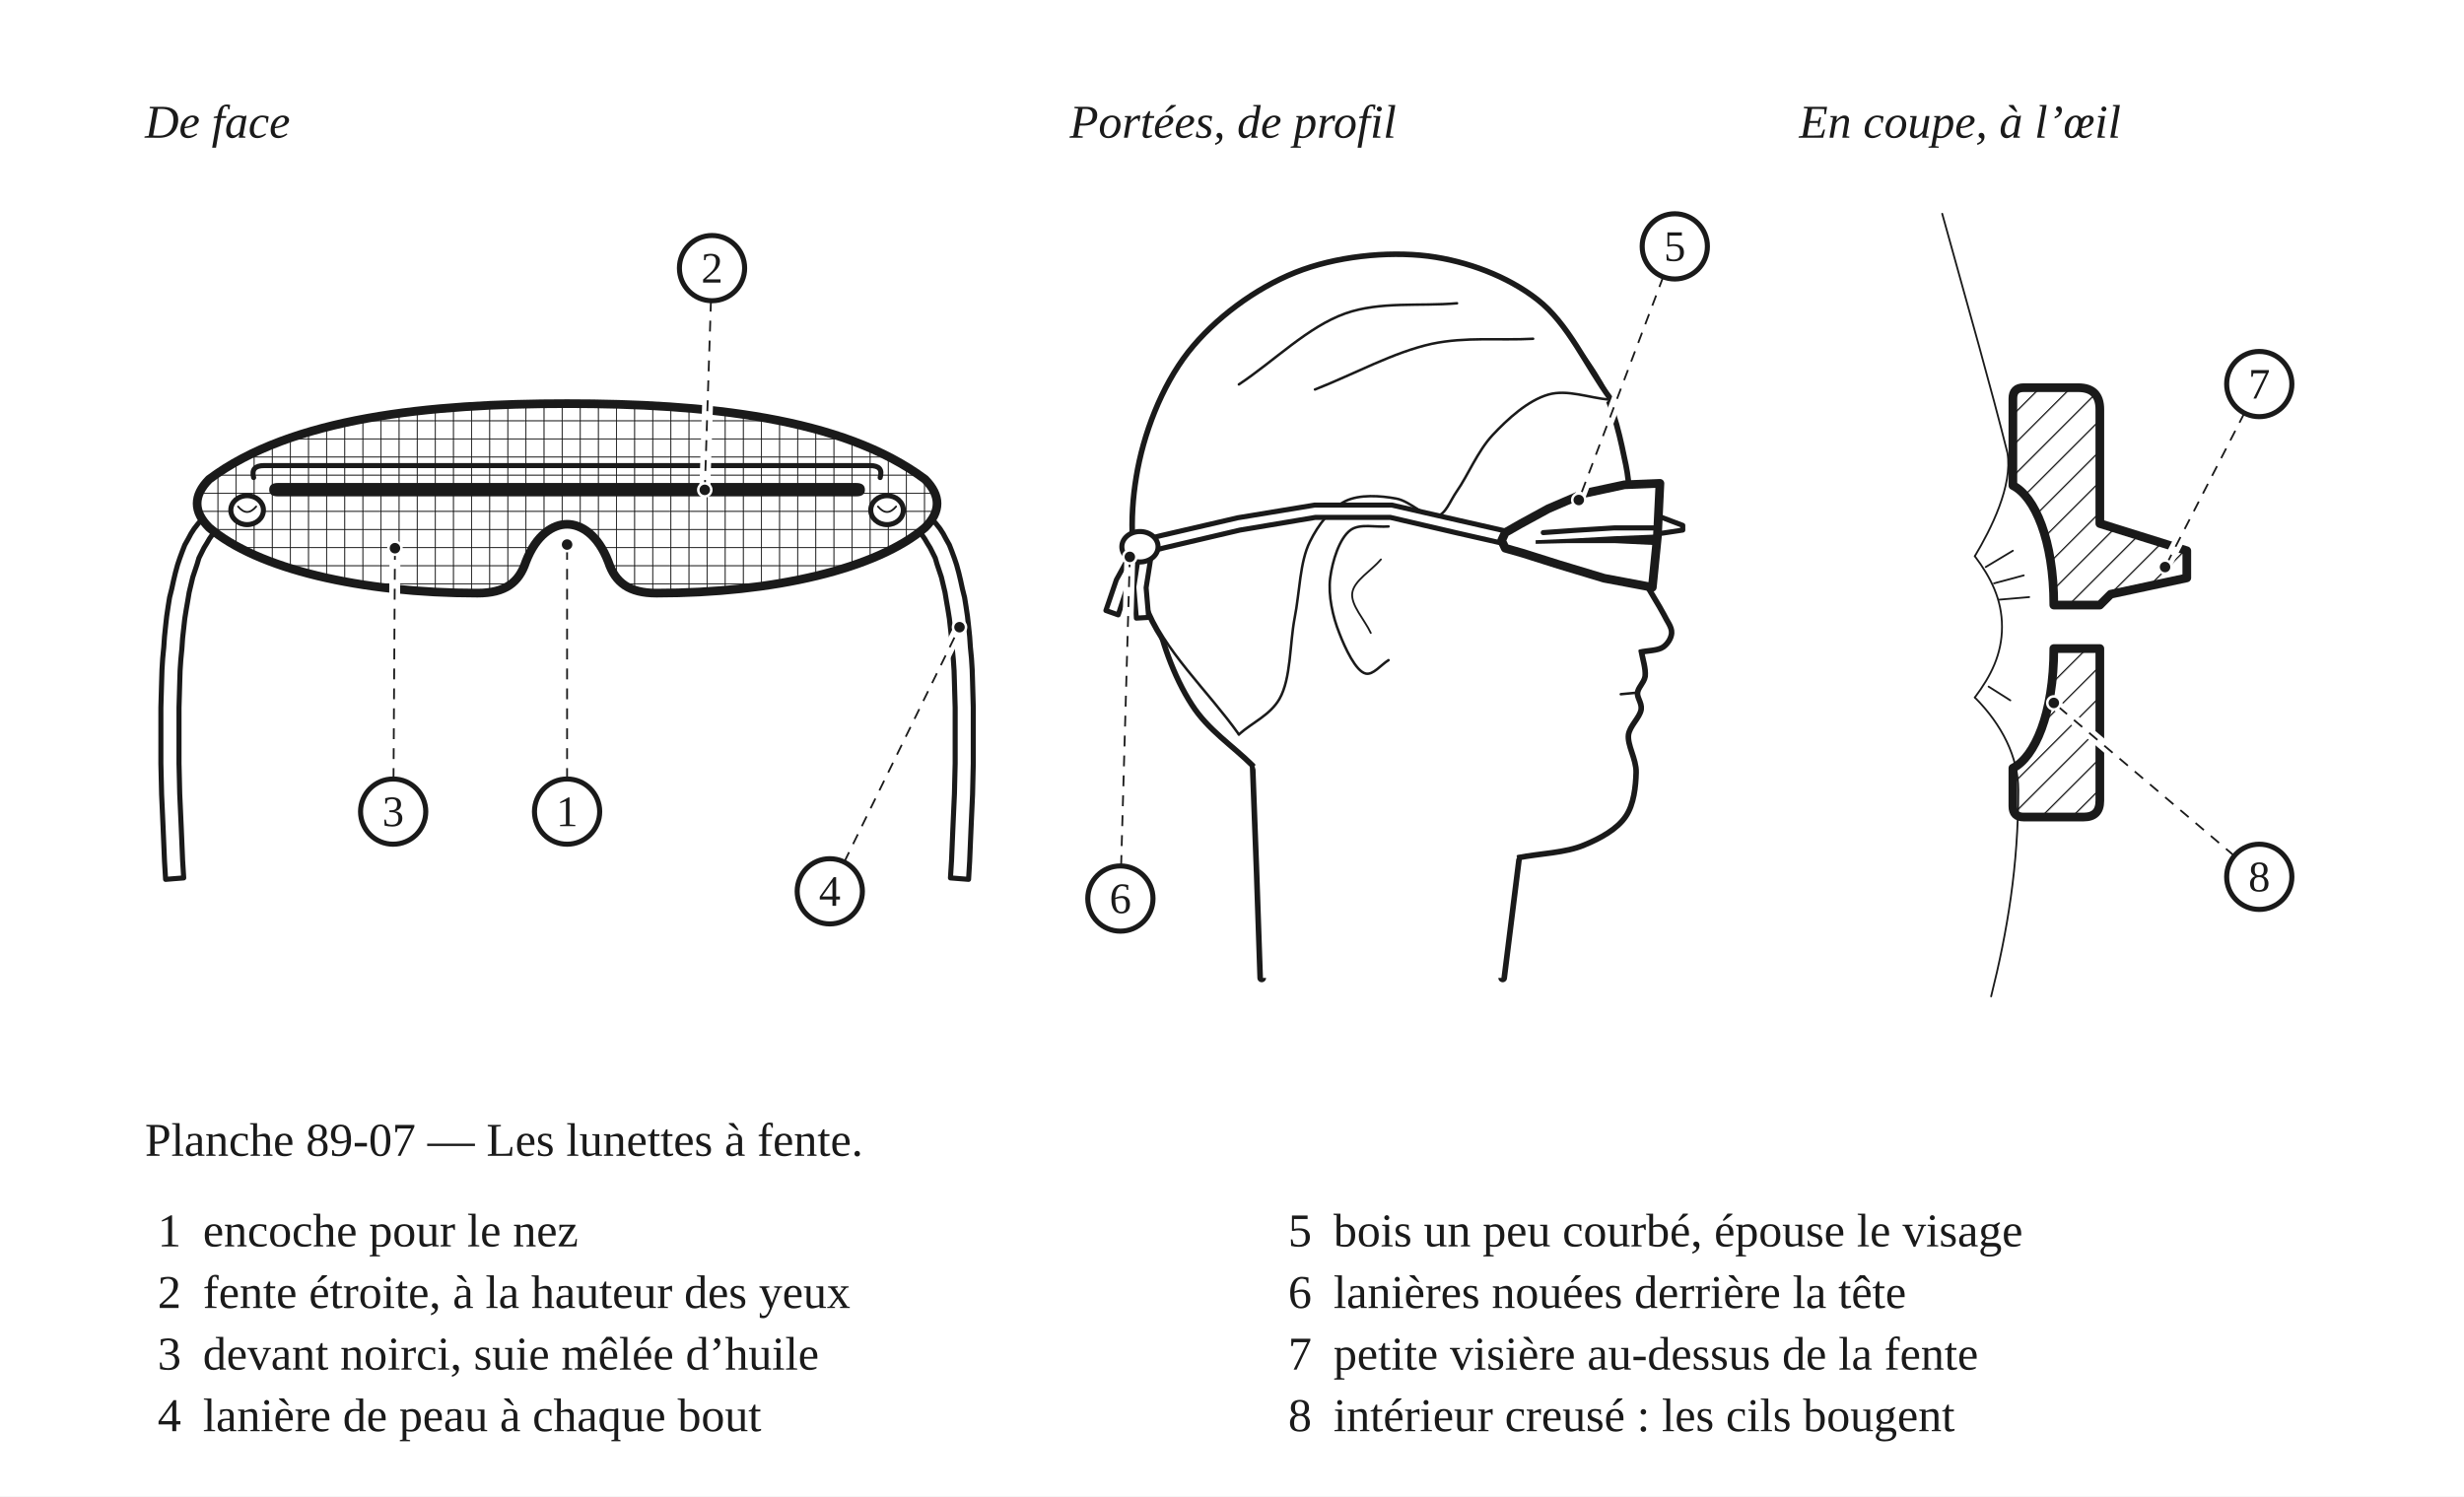
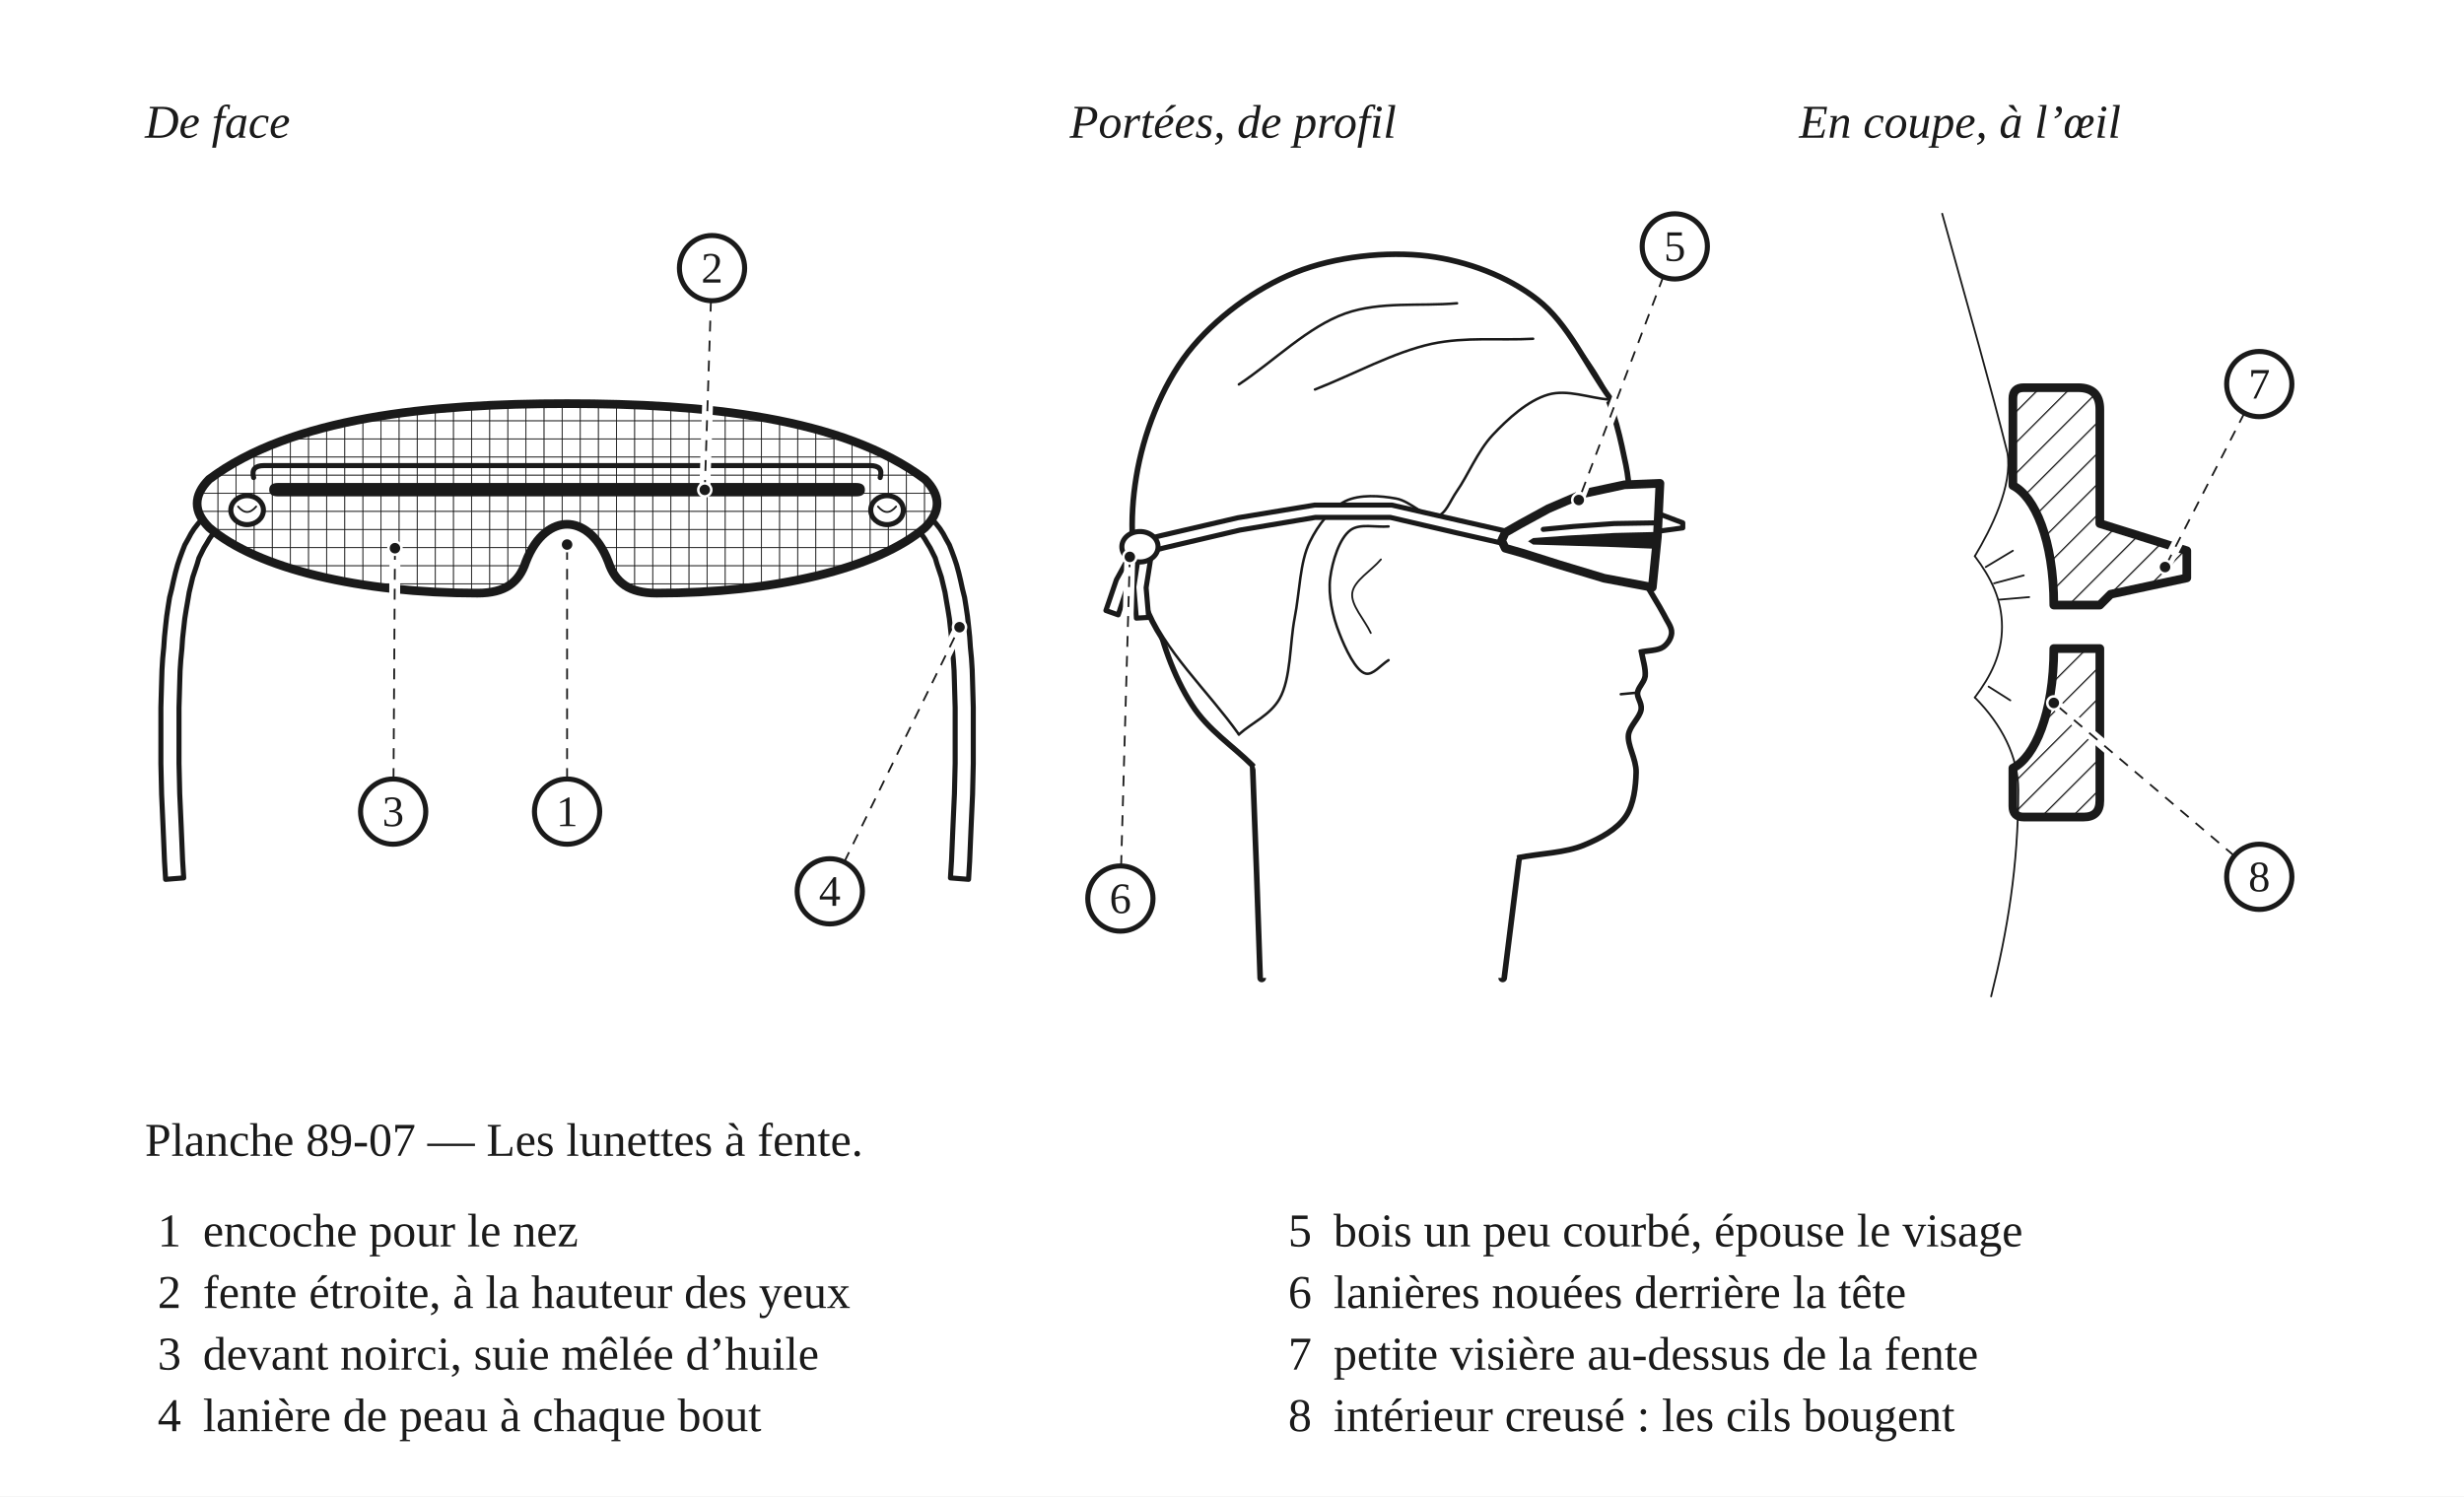
<svg xmlns="http://www.w3.org/2000/svg" width="680" height="413" viewBox="0 0 680 413" role="img">
  <defs>
    <pattern id="h-bois" width="6" height="6" patternUnits="userSpaceOnUse" patternTransform="rotate(45)">
      <line x1="0" y1="0" x2="0" y2="6" stroke="#1A1A1A" stroke-width="0.7" />
    </pattern>
    <pattern id="h-grillage" width="5" height="5" patternUnits="userSpaceOnUse">
      <line x1="0" y1="0" x2="5" y2="0" stroke="#1A1A1A" stroke-width="0.5" />
      <line x1="0" y1="0" x2="0" y2="5" stroke="#1A1A1A" stroke-width="0.5" />
    </pattern>
  </defs>
  <rect x="0" y="0" width="680" height="413" fill="#FFFFFF" />
  <text x="40" y="38" font-family="Georgia, 'Times New Roman', serif" font-size="13" font-style="italic" fill="#1A1A1A">De face</text>
  <g transform="translate(40 46)" data-vue="face">
    <path d="M24.7 92.4 L23.3 92.7 L21.9 93.2 L20.6 93.8 L19.3 94.4 L18 95.3 L16.8 96.2 L15.7 97.4 L14.7 98.5 L13.6 99.9 L12.7 101.3 L11.9 102.8 L11 104.4 L10.3 106.2 L9.6 108.1 L9 109.9 L8.4 112.1 L7.9 114.2 L7.4 116.5 L6.8 118.9 L6.4 121.4 L6 124.1 L5.7 126.8 L5.4 129.7 L5.2 132.6 L4.9 135.7 L4.7 138.9 L4.6 142.2 L4.5 145.7 L4.4 149.3 L4.4 153 L4.4 156.8 L4.4 160.7 L4.4 164.7 L4.5 169 L4.6 173.3 L4.8 177.7 L5 182.2 L5.2 186.9 L5.4 191.7 L5.7 196.7 L10.7 196.3 L10.4 191.5 L10.2 186.7 L10 182 L9.8 177.5 L9.6 173.1 L9.5 168.8 L9.4 164.7 L9.4 160.7 L9.4 156.8 L9.4 153 L9.4 149.3 L9.5 145.9 L9.6 142.4 L9.7 139.1 L9.9 136.1 L10.2 133 L10.4 130.1 L10.7 127.4 L11 124.7 L11.4 122.2 L11.8 119.9 L12.2 117.5 L12.7 115.4 L13.2 113.3 L13.8 111.5 L14.4 109.7 L14.9 108 L15.6 106.6 L16.3 105.2 L17.1 103.9 L17.8 102.7 L18.5 101.7 L19.3 100.8 L20.2 100 L21 99.3 L21.9 98.8 L22.8 98.2 L23.7 97.8 L24.7 97.5 L25.9 97.2 Z" fill="#FFFFFF" stroke="none" />
    <path d="M24.7 92.4 L23.3 92.7 L21.9 93.2 L20.6 93.8 L19.3 94.4 L18 95.3 L16.8 96.2 L15.7 97.4 L14.7 98.5 L13.6 99.9 L12.7 101.3 L11.9 102.8 L11 104.4 L10.3 106.2 L9.6 108.1 L9 109.9 L8.4 112.1 L7.9 114.2 L7.4 116.5 L6.8 118.9 L6.4 121.4 L6 124.1 L5.7 126.8 L5.4 129.7 L5.2 132.6 L4.9 135.7 L4.7 138.9 L4.6 142.2 L4.5 145.7 L4.4 149.3 L4.4 153 L4.4 156.8 L4.4 160.7 L4.4 164.7 L4.5 169 L4.6 173.3 L4.8 177.7 L5 182.2 L5.2 186.9 L5.4 191.7 L5.7 196.7 L10.7 196.3 L10.4 191.5 L10.2 186.7 L10 182 L9.8 177.5 L9.6 173.1 L9.5 168.8 L9.4 164.7 L9.4 160.7 L9.4 156.8 L9.4 153 L9.4 149.3 L9.5 145.9 L9.6 142.4 L9.7 139.1 L9.9 136.1 L10.2 133 L10.4 130.1 L10.7 127.4 L11 124.7 L11.4 122.2 L11.8 119.9 L12.2 117.5 L12.7 115.4 L13.2 113.3 L13.8 111.5 L14.4 109.7 L14.9 108 L15.6 106.6 L16.3 105.2 L17.1 103.9 L17.8 102.7 L18.5 101.7 L19.3 100.8 L20.2 100 L21 99.3 L21.9 98.8 L22.8 98.2 L23.7 97.8 L24.7 97.5 L25.9 97.2 Z" fill="none" stroke="#1A1A1A" stroke-width="1.4" stroke-linejoin="round" stroke-linecap="round" />
    <path d="M207.1 97.2 L208.3 97.5 L209.3 97.8 L210.2 98.2 L211.1 98.8 L212 99.3 L212.8 100 L213.7 100.8 L214.5 101.7 L215.2 102.7 L215.9 103.9 L216.7 105.2 L217.4 106.6 L218.1 108 L218.6 109.7 L219.2 111.5 L219.8 113.3 L220.3 115.4 L220.8 117.5 L221.2 119.9 L221.6 122.2 L222 124.7 L222.3 127.4 L222.6 130.1 L222.8 133 L223.1 136.1 L223.3 139.1 L223.4 142.4 L223.5 145.9 L223.6 149.3 L223.6 153 L223.6 156.8 L223.6 160.7 L223.6 164.7 L223.5 168.8 L223.4 173.1 L223.2 177.5 L223 182 L222.8 186.7 L222.6 191.5 L222.3 196.3 L227.3 196.7 L227.6 191.7 L227.8 186.9 L228 182.2 L228.2 177.7 L228.4 173.3 L228.5 169 L228.6 164.7 L228.6 160.7 L228.6 156.8 L228.6 153 L228.6 149.3 L228.5 145.7 L228.4 142.2 L228.3 138.9 L228.1 135.7 L227.8 132.6 L227.6 129.7 L227.3 126.8 L227 124.1 L226.6 121.4 L226.2 118.9 L225.6 116.5 L225.1 114.2 L224.6 112.1 L224 109.9 L223.4 108.1 L222.7 106.2 L222 104.4 L221.1 102.8 L220.3 101.3 L219.4 99.9 L218.3 98.5 L217.3 97.4 L216.2 96.2 L215 95.3 L213.7 94.4 L212.4 93.8 L211.1 93.2 L209.7 92.7 L208.3 92.4 Z" fill="#FFFFFF" stroke="none" />
    <path d="M207.1 97.2 L208.3 97.5 L209.3 97.8 L210.2 98.2 L211.1 98.8 L212 99.3 L212.8 100 L213.7 100.8 L214.5 101.7 L215.2 102.7 L215.9 103.9 L216.7 105.2 L217.4 106.6 L218.1 108 L218.6 109.7 L219.2 111.5 L219.8 113.3 L220.3 115.4 L220.8 117.5 L221.2 119.9 L221.6 122.2 L222 124.7 L222.3 127.4 L222.6 130.1 L222.8 133 L223.1 136.1 L223.3 139.1 L223.4 142.4 L223.5 145.9 L223.6 149.3 L223.6 153 L223.6 156.8 L223.6 160.7 L223.6 164.7 L223.5 168.8 L223.4 173.1 L223.2 177.5 L223 182 L222.8 186.7 L222.6 191.5 L222.3 196.3 L227.3 196.7 L227.6 191.7 L227.8 186.9 L228 182.2 L228.2 177.7 L228.4 173.3 L228.5 169 L228.6 164.7 L228.6 160.7 L228.6 156.8 L228.6 153 L228.6 149.3 L228.5 145.7 L228.4 142.2 L228.3 138.9 L228.1 135.7 L227.8 132.6 L227.6 129.7 L227.3 126.8 L227 124.1 L226.6 121.4 L226.2 118.9 L225.6 116.5 L225.1 114.2 L224.6 112.1 L224 109.9 L223.4 108.1 L222.7 106.2 L222 104.4 L221.1 102.8 L220.3 101.3 L219.4 99.9 L218.3 98.5 L217.3 97.4 L216.2 96.2 L215 95.3 L213.7 94.4 L212.4 93.8 L211.1 93.2 L209.7 92.7 L208.3 92.4 Z" fill="none" stroke="#1A1A1A" stroke-width="1.4" stroke-linejoin="round" stroke-linecap="round" />
    <path d="M17.7,86.3 C40.5,69.2 78.5,65.4 116.5,65.4 C154.5,65.4 192.5,69.2 215.3,86.3 Q221.9,93 215.3,99.6 C202,111 173.5,117.7 141.2,117.7 C133.6,117.7 129.8,114.8 127.9,109.1 C125,101.5 120.3,98.7 116.5,98.7 C112.7,98.7 108,101.5 105.1,109.1 C103.2,114.8 99.4,117.7 91.8,117.7 C59.5,117.7 31,111 17.7,99.6 Q11.1,93 17.7,86.3 Z" fill="#FFFFFF" stroke="none" />
    <path d="M17.7,86.3 C40.5,69.2 78.5,65.4 116.5,65.4 C154.5,65.4 192.5,69.2 215.3,86.3 Q221.9,93 215.3,99.6 C202,111 173.5,117.7 141.2,117.7 C133.6,117.7 129.8,114.8 127.9,109.1 C125,101.5 120.3,98.7 116.5,98.7 C112.7,98.7 108,101.5 105.1,109.1 C103.2,114.8 99.4,117.7 91.8,117.7 C59.5,117.7 31,111 17.7,99.6 Q11.1,93 17.7,86.3 Z" fill="url(#h-grillage)" stroke="#1A1A1A" stroke-width="0.5" stroke-linejoin="round" />
    <path d="M36.7,87.3 L196.3,87.3 Q198.7,87.3 198.7,89.2 Q198.7,91 196.3,91 L36.7,91 Q34.3,91 34.3,89.2 Q34.3,87.3 36.7,87.3 Z" fill="#1A1A1A" stroke="none" />
    <path d="M30,85.8 Q29.1,82.5 32.9,82.5 L200.1,82.5 Q203.9,82.5 202.9,85.8" fill="none" stroke="#1A1A1A" stroke-width="1.4" stroke-linejoin="round" stroke-linecap="round" />
    <path d="M17.7,86.3 C40.5,69.2 78.5,65.4 116.5,65.4 C154.5,65.4 192.5,69.2 215.3,86.3 Q221.9,93 215.3,99.6 C202,111 173.5,117.7 141.2,117.7 C133.6,117.7 129.8,114.8 127.9,109.1 C125,101.5 120.3,98.7 116.5,98.7 C112.7,98.7 108,101.5 105.1,109.1 C103.2,114.8 99.4,117.7 91.8,117.7 C59.5,117.7 31,111 17.7,99.6 Q11.1,93 17.7,86.3 Z" fill="none" stroke="#1A1A1A" stroke-width="2.4" stroke-linejoin="round" stroke-linecap="round" />
    <ellipse cx="28.2" cy="94.8" rx="4.5" ry="4" fill="#FFFFFF" stroke="none" />
    <ellipse cx="28.2" cy="94.8" rx="4.5" ry="4" fill="none" stroke="#1A1A1A" stroke-width="1.4" stroke-linejoin="round" stroke-linecap="round" />
    <path d="M25.7,93.8 Q28.2,96.8 30.7,93.8" fill="none" stroke="#1A1A1A" stroke-width="0.5" stroke-linejoin="round" stroke-linecap="round" />
    <ellipse cx="204.8" cy="94.8" rx="4.5" ry="4" fill="#FFFFFF" stroke="none" />
    <ellipse cx="204.8" cy="94.8" rx="4.5" ry="4" fill="none" stroke="#1A1A1A" stroke-width="1.4" stroke-linejoin="round" stroke-linecap="round" />
    <path d="M202.3,93.8 Q204.8,96.8 207.3,93.8" fill="none" stroke="#1A1A1A" stroke-width="0.5" stroke-linejoin="round" stroke-linecap="round" />
  </g>
  <text x="295.2" y="38" font-family="Georgia, 'Times New Roman', serif" font-size="13" font-style="italic" fill="#1A1A1A">Portées, de profil</text>
  <g transform="translate(295.2 46)" data-vue="dessus">
    <g data-forme="tete-adulte">
      <path d="M123.7 190.3 C123 195.9 122.3 201.5 121.6 207.1 C120.9 212.7 120.2 218.3 119.5 223.9" fill="none" stroke="#1A1A1A" stroke-width="2.4" stroke-linejoin="round" stroke-linecap="round" />
      <path d="M50.9 165.1 C51.3 174.9 51.6 184.7 52 194.5 C52.3 204.3 52.7 214.1 53 223.9" fill="none" stroke="#1A1A1A" stroke-width="2.4" stroke-linejoin="round" stroke-linecap="round" />
      <path d="M50.9 165.1 C45.3 159.5 38.5 155.2 34.1 148.3 C29.1 140.6 25.4 130.2 23.6 120.3 C21.7 109.8 21.4 97.6 23.6 86.7 C25.8 75.6 30.1 63.3 36.9 54.5 C43.7 45.8 54 38.3 64.2 34.2 C74.5 30.1 87.6 28.9 98.5 30 C108.8 31 119.8 34.5 127.9 39.8 C135.5 44.8 141.9 52.7 146.1 60.1 C150 67 151.7 75.8 153.1 82.5 C154.2 87.9 154 92.3 154.5 97.2 C154 99.3 152.8 101.2 153.1 103.5 C153.4 106.6 156.2 110.6 158 114 C159.7 117.4 162.2 121.1 163.6 123.8 C164.5 125.7 165.8 127.2 165.7 128.7 C165.6 130 164.7 131.4 163.6 132.2 C162.2 133.2 159.4 133.1 157.3 133.6 C157.7 135.9 158.6 138.6 158.4 140.6 C158.1 142.3 156.4 143.6 156.3 145.2 C156.1 146.6 157.5 148.1 157.3 149.7 C157 151.8 154.2 154.1 153.8 156.7 C153.4 159.8 156 163.6 155.9 167.2 C155.8 171 155.3 175.9 153.1 179.1 C150.8 182.5 146.3 185 141.9 186.8 C136.8 189 129.8 189.1 123.7 190.3" fill="none" stroke="#1A1A1A" stroke-width="2.4" stroke-linejoin="round" stroke-linecap="round" />
      <path d="M46.7 156.7 C38.2 144.7 25.7 133.3 21.2 120.7 C17.2 109.5 16.9 97.1 18.8 85.7 C20.7 74 25.7 60.9 33 51.5 C40.3 42.2 51.4 34 62.4 29.6 C73.4 25.2 87.5 23.7 98.9 25.1 C109.6 26.5 120.6 30.6 128.8 37 C137.3 43.6 142.2 55.2 148.9 64.3" fill="none" stroke="#1A1A1A" stroke-width="2.4" stroke-linejoin="round" stroke-linecap="round" />
      <path d="M123.7 190.3 C123 195.9 122.3 201.5 121.6 207.1 C120.9 212.7 120.2 218.3 119.5 223.9 L53 223.9 C52.7 214.1 52.3 204.3 52 194.5 C51.6 184.7 51.3 174.9 50.9 165.1 Z" fill="#FFFFFF" stroke="none" />
      <path d="M123.7 190.3 C123 195.9 122.3 201.5 121.6 207.1 C120.9 212.7 120.2 218.3 119.5 223.9" fill="none" stroke="#1A1A1A" stroke-width="0.7" stroke-linejoin="round" stroke-linecap="round" />
      <path d="M50.9 165.1 C51.3 174.9 51.6 184.7 52 194.5 C52.3 204.3 52.7 214.1 53 223.9" fill="none" stroke="#1A1A1A" stroke-width="0.7" stroke-linejoin="round" stroke-linecap="round" />
      <path d="M50.9 165.1 C45.3 159.5 38.5 155.2 34.1 148.3 C29.1 140.6 25.4 130.2 23.6 120.3 C21.7 109.8 21.4 97.6 23.6 86.7 C25.8 75.6 30.1 63.3 36.9 54.5 C43.7 45.8 54 38.3 64.2 34.2 C74.5 30.1 87.6 28.9 98.5 30 C108.8 31 119.8 34.5 127.9 39.8 C135.5 44.8 141.9 52.7 146.1 60.1 C150 67 151.7 75.8 153.1 82.5 C154.2 87.9 154 92.3 154.5 97.2 C154 99.3 152.8 101.2 153.1 103.5 C153.4 106.6 156.2 110.6 158 114 C159.7 117.4 162.2 121.1 163.6 123.8 C164.5 125.7 165.8 127.2 165.7 128.7 C165.6 130 164.7 131.4 163.6 132.2 C162.2 133.2 159.4 133.1 157.3 133.6 C157.7 135.9 158.6 138.6 158.4 140.6 C158.1 142.3 156.4 143.6 156.3 145.2 C156.1 146.6 157.5 148.1 157.3 149.7 C157 151.8 154.2 154.1 153.8 156.7 C153.4 159.8 156 163.6 155.9 167.2 C155.8 171 155.3 175.9 153.1 179.1 C150.8 182.5 146.3 185 141.9 186.8 C136.8 189 129.8 189.1 123.7 190.3 L109.7 211.3 L57.9 186.1 Z" fill="#FFFFFF" stroke="none" />
      <path d="M50.9 165.1 C45.3 159.5 38.5 155.2 34.1 148.3 C29.1 140.6 25.4 130.2 23.6 120.3 C21.7 109.8 21.4 97.6 23.6 86.7 C25.8 75.6 30.1 63.3 36.9 54.5 C43.7 45.8 54 38.3 64.2 34.2 C74.5 30.1 87.6 28.9 98.5 30 C108.8 31 119.8 34.5 127.9 39.8 C135.5 44.8 141.9 52.7 146.1 60.1 C150 67 151.7 75.8 153.1 82.5 C154.2 87.9 154 92.3 154.5 97.2 C154 99.3 152.8 101.2 153.1 103.5 C153.4 106.6 156.2 110.6 158 114 C159.7 117.4 162.2 121.1 163.6 123.8 C164.5 125.7 165.8 127.2 165.7 128.7 C165.6 130 164.7 131.4 163.6 132.2 C162.2 133.2 159.4 133.1 157.3 133.6 C157.7 135.9 158.6 138.6 158.4 140.6 C158.1 142.3 156.4 143.6 156.3 145.2 C156.1 146.6 157.5 148.1 157.3 149.7 C157 151.8 154.2 154.1 153.8 156.7 C153.4 159.8 156 163.6 155.9 167.2 C155.8 171 155.3 175.9 153.1 179.1 C150.8 182.5 146.3 185 141.9 186.8 C136.8 189 129.8 189.1 123.7 190.3" fill="none" stroke="#1A1A1A" stroke-width="0.7" stroke-linejoin="round" stroke-linecap="round" />
      <path d="M135.6 102.8 Q141.2 98.6 146.8 103.5" fill="none" stroke="#1A1A1A" stroke-width="0.7" stroke-linejoin="round" stroke-linecap="round" />
      <path d="M156.3 145.2 L152.1 145.6" fill="none" stroke="#1A1A1A" stroke-width="0.7" stroke-linejoin="round" stroke-linecap="round" />
      <path d="M142.2 103.9 C142.2 105.4 139.5 105.4 139.5 103.9 C139.5 102.5 142.2 102.5 142.2 103.9 Z" fill="#1A1A1A" stroke="none" />
      <path d="M46.7 156.7 C38.2 144.7 25.7 133.3 21.2 120.7 C17.2 109.5 16.9 97.1 18.8 85.7 C20.7 74 25.7 60.9 33 51.5 C40.3 42.2 51.4 34 62.4 29.6 C73.4 25.2 87.5 23.7 98.9 25.1 C109.6 26.5 120.6 30.6 128.8 37 C137.3 43.6 142.2 55.2 148.9 64.3 C50.4 153.4 55.3 151.4 57.9 146.9 C61.1 141.3 60.7 131.8 62.1 124.5 C63.5 117.4 63.5 109.1 66.3 103.5 C68.6 98.8 72.1 94.3 76.1 92.3 C80 90.4 85.8 90.8 90.1 91.6 C94.1 92.3 98.4 97.2 101.3 96.5 C103.8 95.9 104.9 92.4 106.9 89.5 C109.8 85.4 112.6 78.5 116.7 74.1 C120.9 69.6 126.5 64.5 132.1 62.9 C137.3 61.4 143.3 63.8 148.9 64.3 Z" fill="#FFFFFF" stroke="none" />
      <path d="M46.7 156.7 C38.2 144.7 25.7 133.3 21.2 120.7 C17.2 109.5 16.9 97.1 18.8 85.7 C20.7 74 25.7 60.9 33 51.5 C40.3 42.2 51.4 34 62.4 29.6 C73.4 25.2 87.5 23.7 98.9 25.1 C109.6 26.5 120.6 30.6 128.8 37 C137.3 43.6 142.2 55.2 148.9 64.3" fill="none" stroke="#1A1A1A" stroke-width="0.7" stroke-linejoin="round" stroke-linecap="round" />
      <path d="M148.9 64.3 C143.3 63.8 137.3 61.4 132.1 62.9 C126.5 64.5 120.9 69.6 116.7 74.1 C112.6 78.5 109.8 85.4 106.9 89.5 C104.9 92.4 103.8 95.9 101.3 96.5 C98.4 97.2 94.1 92.3 90.1 91.6 C85.8 90.8 80 90.4 76.1 92.3 C72.1 94.3 68.6 98.8 66.3 103.5 C63.5 109.1 63.5 117.4 62.1 124.5 C60.7 131.8 61.1 141.3 57.9 146.9 C55.3 151.4 50.4 153.4 46.7 156.7" fill="none" stroke="#1A1A1A" stroke-width="0.7" stroke-linejoin="round" stroke-linecap="round" />
      <path d="M127.9 47.5 C118.6 48 109.4 46.9 99.9 48.9 C89.4 51.2 78.4 57.3 67.7 61.5" fill="none" stroke="#1A1A1A" stroke-width="0.7" stroke-linejoin="round" stroke-linecap="round" />
      <path d="M106.9 37.7 C96.6 38.6 85.8 37.1 76.1 40.5 C65.7 44.2 56.5 53.6 46.7 60.1" fill="none" stroke="#1A1A1A" stroke-width="0.7" stroke-linejoin="round" stroke-linecap="round" />
      <path d="M88 99.3 C84.5 99.6 80.1 98.4 77.5 100.3 C74.4 102.6 72.5 108.9 71.9 113.5 C71.3 118.3 72.6 124.2 74.4 128.7 C76 132.9 79 139.3 81.7 139.9 C83.7 140.4 85.9 137.5 88 136.2 Z" fill="#FFFFFF" stroke="none" />
      <path d="M88 99.3 C84.5 99.6 80.1 98.4 77.5 100.3 C74.4 102.6 72.5 108.9 71.9 113.5 C71.3 118.3 72.6 124.2 74.4 128.7 C76 132.9 79 139.3 81.7 139.9 C83.7 140.4 85.9 137.5 88 136.2" fill="none" stroke="#1A1A1A" stroke-width="0.7" stroke-linejoin="round" stroke-linecap="round" />
      <path d="M85.9 108.4 C83.3 111.5 78.5 114.2 78 117.6 C77.5 121 81.4 125 83.1 128.7" fill="none" stroke="#1A1A1A" stroke-width="0.5" stroke-linejoin="round" stroke-linecap="round" />
    </g>
    <path d="M17.2 106.2 L12.9 114 L10 122.5 L13.4 123.7 L16.1 115.4 L20.2 107.8 Z" fill="#FFFFFF" stroke="none" />
    <path d="M17.2 106.2 L12.9 114 L10 122.5 L13.4 123.7 L16.1 115.4 L20.2 107.8 Z" fill="none" stroke="#1A1A1A" stroke-width="1.4" stroke-linejoin="round" stroke-linecap="round" />
    <path d="M19.1 106.7 L17.7 116 L18.4 124.6 L21.8 124.4 L21.1 116.2 L22.5 107.3 Z" fill="#FFFFFF" stroke="none" />
    <path d="M19.1 106.7 L17.7 116 L18.4 124.6 L21.8 124.4 L21.1 116.2 L22.5 107.3 Z" fill="none" stroke="#1A1A1A" stroke-width="1.4" stroke-linejoin="round" stroke-linecap="round" />
    <path d="M122.7 101.1 L107.3 97.6 L88.9 93.4 L67.6 93.4 L46.4 96.9 L25.3 101.8 L19.7 103.2 L20.5 106.6 L26.1 105.2 L47 100.3 L67.8 96.8 L88.5 96.8 L106.5 101 L121.9 104.5 Z" fill="#FFFFFF" stroke="none" />
    <path d="M122.7 101.1 L107.3 97.6 L88.9 93.4 L67.6 93.4 L46.4 96.9 L25.3 101.8 L19.7 103.2 L20.5 106.6 L26.1 105.2 L47 100.3 L67.8 96.8 L88.5 96.8 L106.5 101 L121.9 104.5 Z" fill="none" stroke="#1A1A1A" stroke-width="1.4" stroke-linejoin="round" stroke-linecap="round" />
    <ellipse cx="19.4" cy="104.9" rx="5" ry="4.2" fill="#FFFFFF" stroke="none" />
    <ellipse cx="19.4" cy="104.9" rx="5" ry="4.2" fill="none" stroke="#1A1A1A" stroke-width="1.4" stroke-linejoin="round" stroke-linecap="round" />
    <path d="M162.9 87.4 L153.1 87.8 L141.9 90.2 L132.1 94.4 L124.4 98.6 L120.2 101 L119.2 103.2 L120.2 105.3 L125.1 106.7 L134.9 109.8 L147.5 113.6 L160.8 116.1 L162.2 102.1 Z" fill="#FFFFFF" stroke="none" />
-     <path d="M162.6 101.5 L150.3 102 L137.7 102.7 L128.6 103.1 L128.6 104.1 L137.7 103.9 L150.3 103.9 L162.6 104.5 Z" fill="#1A1A1A" stroke="none" />
-     <path d="M162.2 99.7 L150.3 99.7 L139.1 100.4 L130.7 101" fill="none" stroke="#1A1A1A" stroke-width="1.4" stroke-linejoin="round" stroke-linecap="round" />
-     <path d="M162.6 96.5 L169.2 99 L169.2 100.3 L162.6 101.3 Z" fill="#FFFFFF" stroke="none" />
-     <path d="M162.6 96.5 L169.2 99 L169.2 100.3 L162.6 101.3 Z" fill="none" stroke="#1A1A1A" stroke-width="1.4" stroke-linejoin="round" stroke-linecap="round" />
+     <path d="M162.6 100.8 L150.3 101.1 L137.7 101.8 L127.9 102.5 L126.5 103.4 L127.9 104.3 L137.7 104.6 L150.3 105 L162.6 105.5 Z" fill="#1A1A1A" stroke="none" />
+     <path d="M162.2 98.3 L150.3 98.5 L139.1 99.3 L130.7 100.1" fill="none" stroke="#1A1A1A" stroke-width="1.4" stroke-linejoin="round" stroke-linecap="round" />
+     <path d="M162.6 95.8 L169.2 98.3 L169.2 99.7 L162.6 100.6 Z" fill="#FFFFFF" stroke="none" />
+     <path d="M162.6 95.8 L169.2 98.3 L169.2 99.7 L162.6 100.6 Z" fill="none" stroke="#1A1A1A" stroke-width="1.4" stroke-linejoin="round" stroke-linecap="round" />
    <path d="M162.9 87.4 L153.1 87.8 L141.9 90.2 L132.1 94.4 L124.4 98.6 L120.2 101 L119.2 103.2 L120.2 105.3 L125.1 106.7 L134.9 109.8 L147.5 113.6 L160.8 116.1 L162.2 102.1 Z" fill="none" stroke="#1A1A1A" stroke-width="2.4" stroke-linejoin="round" stroke-linecap="round" />
  </g>
  <text x="496.5" y="38" font-family="Georgia, 'Times New Roman', serif" font-size="13" font-style="italic" fill="#1A1A1A">En coupe, à l’œil</text>
  <g transform="translate(496.5 46)" data-vue="coupe">
    <path d="M39.5,13 C47,40 53,61 57.5,79 C59,88 53,100 48.5,107.5 M48.5,146.5 C56,154 60.5,163 60.5,172 C60.5,193 57.5,211 53,229" fill="none" stroke="#1A1A1A" stroke-width="0.5" stroke-linejoin="round" stroke-linecap="round" />
    <path d="M48.5,107.5 C53,113.5 56,119.5 56,127 C56,134.5 53,140.5 48.5,146.5" fill="none" stroke="#1A1A1A" stroke-width="0.5" stroke-linejoin="round" stroke-linecap="round" />
    <path d="M51.5,110.5 L59,106 M53.8,115 L62,112.8 M55.3,119.5 L63.5,118.8 M52.3,143.5 L58.3,147.3" fill="none" stroke="#1A1A1A" stroke-width="0.5" stroke-linejoin="round" stroke-linecap="round" />
    <path d="M62,61 L77,61 Q83,61 83,67 L83,98.5 L107,106 L107,113.5 L86,118 L83,121 L70.3,121 C70.3,103 65,91 59,88 L59,64 Q59,61 62,61 Z" fill="url(#h-bois)" stroke="#1A1A1A" stroke-width="0.7" stroke-linejoin="round" />
    <path d="M62,61 L77,61 Q83,61 83,67 L83,98.5 L107,106 L107,113.5 L86,118 L83,121 L70.3,121 C70.3,103 65,91 59,88 L59,64 Q59,61 62,61 Z" fill="none" stroke="#1A1A1A" stroke-width="2.4" stroke-linejoin="round" stroke-linecap="round" />
    <path d="M70.3,133 L83,133 L83,175 Q83,179.5 78.5,179.5 L62,179.5 Q59,179.5 59,176.5 L59,166 C65,163 70.3,151 70.3,133 Z" fill="url(#h-bois)" stroke="#1A1A1A" stroke-width="0.7" stroke-linejoin="round" />
    <path d="M70.3,133 L83,133 L83,175 Q83,179.5 78.5,179.5 L62,179.5 Q59,179.5 59,176.5 L59,166 C65,163 70.3,151 70.3,133 Z" fill="none" stroke="#1A1A1A" stroke-width="2.4" stroke-linejoin="round" stroke-linecap="round" />
  </g>
  <line x1="156.5" y1="215" x2="156.5" y2="150.3" fill="none" stroke="#FFFFFF" stroke-width="3" stroke-linecap="round" />
  <line x1="156.5" y1="215" x2="156.5" y2="150.3" fill="none" stroke="#1A1A1A" stroke-width="0.5" stroke-dasharray="3 2.5" />
  <circle cx="156.5" cy="150.3" r="1.8" fill="#1A1A1A" stroke="#FFFFFF" stroke-width="0.7" />
  <circle cx="156.5" cy="224" r="9" fill="#FFFFFF" stroke="#1A1A1A" stroke-width="1.4" data-vue="face" />
  <text x="156.5" y="228" text-anchor="middle" font-family="Georgia, 'Times New Roman', serif" font-size="12" fill="#1A1A1A">1</text>
  <line x1="196.2" y1="83" x2="194.5" y2="135.2" fill="none" stroke="#FFFFFF" stroke-width="3" stroke-linecap="round" />
  <line x1="196.2" y1="83" x2="194.5" y2="135.2" fill="none" stroke="#1A1A1A" stroke-width="0.5" stroke-dasharray="3 2.5" />
  <circle cx="194.5" cy="135.2" r="1.8" fill="#1A1A1A" stroke="#FFFFFF" stroke-width="0.7" />
  <circle cx="196.5" cy="74" r="9" fill="#FFFFFF" stroke="#1A1A1A" stroke-width="1.4" data-vue="face" />
  <text x="196.5" y="78" text-anchor="middle" font-family="Georgia, 'Times New Roman', serif" font-size="12" fill="#1A1A1A">2</text>
  <line x1="108.6" y1="215" x2="109" y2="151.3" fill="none" stroke="#FFFFFF" stroke-width="3" stroke-linecap="round" />
  <line x1="108.6" y1="215" x2="109" y2="151.3" fill="none" stroke="#1A1A1A" stroke-width="0.5" stroke-dasharray="3 2.5" />
  <circle cx="109" cy="151.3" r="1.8" fill="#1A1A1A" stroke="#FFFFFF" stroke-width="0.7" />
  <circle cx="108.5" cy="224" r="9" fill="#FFFFFF" stroke="#1A1A1A" stroke-width="1.4" data-vue="face" />
  <text x="108.5" y="228" text-anchor="middle" font-family="Georgia, 'Times New Roman', serif" font-size="12" fill="#1A1A1A">3</text>
  <line x1="233" y1="237.9" x2="264.8" y2="173.1" fill="none" stroke="#FFFFFF" stroke-width="3" stroke-linecap="round" />
  <line x1="233" y1="237.9" x2="264.8" y2="173.1" fill="none" stroke="#1A1A1A" stroke-width="0.5" stroke-dasharray="3 2.5" />
  <circle cx="264.8" cy="173.1" r="1.8" fill="#1A1A1A" stroke="#FFFFFF" stroke-width="0.7" />
  <circle cx="229" cy="246" r="9" fill="#FFFFFF" stroke="#1A1A1A" stroke-width="1.4" data-vue="face" />
  <text x="229" y="250" text-anchor="middle" font-family="Georgia, 'Times New Roman', serif" font-size="12" fill="#1A1A1A">4</text>
  <line x1="459" y1="76.4" x2="435.7" y2="138" fill="none" stroke="#FFFFFF" stroke-width="3" stroke-linecap="round" />
  <line x1="459" y1="76.4" x2="435.7" y2="138" fill="none" stroke="#1A1A1A" stroke-width="0.5" stroke-dasharray="3 2.5" />
  <circle cx="435.7" cy="138" r="1.8" fill="#1A1A1A" stroke="#FFFFFF" stroke-width="0.7" />
  <circle cx="462.2" cy="68" r="9" fill="#FFFFFF" stroke="#1A1A1A" stroke-width="1.4" data-vue="dessus" />
  <text x="462.2" y="72" text-anchor="middle" font-family="Georgia, 'Times New Roman', serif" font-size="12" fill="#1A1A1A">5</text>
  <line x1="309.4" y1="239" x2="311.8" y2="153.7" fill="none" stroke="#FFFFFF" stroke-width="3" stroke-linecap="round" />
  <line x1="309.4" y1="239" x2="311.8" y2="153.7" fill="none" stroke="#1A1A1A" stroke-width="0.5" stroke-dasharray="3 2.5" />
  <circle cx="311.8" cy="153.7" r="1.8" fill="#1A1A1A" stroke="#FFFFFF" stroke-width="0.7" />
  <circle cx="309.2" cy="248" r="9" fill="#FFFFFF" stroke="#1A1A1A" stroke-width="1.4" data-vue="dessus" />
  <text x="309.2" y="252" text-anchor="middle" font-family="Georgia, 'Times New Roman', serif" font-size="12" fill="#1A1A1A">6</text>
  <line x1="619.4" y1="114" x2="597.5" y2="156.5" fill="none" stroke="#FFFFFF" stroke-width="3" stroke-linecap="round" />
  <line x1="619.4" y1="114" x2="597.5" y2="156.5" fill="none" stroke="#1A1A1A" stroke-width="0.5" stroke-dasharray="3 2.5" />
  <circle cx="597.5" cy="156.5" r="1.8" fill="#1A1A1A" stroke="#FFFFFF" stroke-width="0.7" />
  <circle cx="623.5" cy="106" r="9" fill="#FFFFFF" stroke="#1A1A1A" stroke-width="1.4" data-vue="coupe" />
  <text x="623.5" y="110" text-anchor="middle" font-family="Georgia, 'Times New Roman', serif" font-size="12" fill="#1A1A1A">7</text>
  <line x1="616.6" y1="236.2" x2="566.8" y2="194" fill="none" stroke="#FFFFFF" stroke-width="3" stroke-linecap="round" />
  <line x1="616.6" y1="236.2" x2="566.8" y2="194" fill="none" stroke="#1A1A1A" stroke-width="0.5" stroke-dasharray="3 2.5" />
  <circle cx="566.8" cy="194" r="1.8" fill="#1A1A1A" stroke="#FFFFFF" stroke-width="0.7" />
  <circle cx="623.5" cy="242" r="9" fill="#FFFFFF" stroke="#1A1A1A" stroke-width="1.4" data-vue="coupe" />
  <text x="623.5" y="246" text-anchor="middle" font-family="Georgia, 'Times New Roman', serif" font-size="12" fill="#1A1A1A">8</text>
  <text x="40" y="319" font-family="Georgia, 'Times New Roman', serif" font-size="13" fill="#1A1A1A">Planche 89-07 — Les lunettes à fente.</text>
  <text x="50" y="344" text-anchor="end" font-family="Georgia, 'Times New Roman', serif" font-size="13" fill="#1A1A1A">1</text>
  <text x="56" y="344" font-family="Georgia, 'Times New Roman', serif" font-size="13" fill="#1A1A1A">encoche pour le nez</text>
  <text x="50" y="361" text-anchor="end" font-family="Georgia, 'Times New Roman', serif" font-size="13" fill="#1A1A1A">2</text>
  <text x="56" y="361" font-family="Georgia, 'Times New Roman', serif" font-size="13" fill="#1A1A1A">fente étroite, à la hauteur des yeux</text>
  <text x="50" y="378" text-anchor="end" font-family="Georgia, 'Times New Roman', serif" font-size="13" fill="#1A1A1A">3</text>
  <text x="56" y="378" font-family="Georgia, 'Times New Roman', serif" font-size="13" fill="#1A1A1A">devant noirci, suie mêlée d’huile</text>
  <text x="50" y="395" text-anchor="end" font-family="Georgia, 'Times New Roman', serif" font-size="13" fill="#1A1A1A">4</text>
  <text x="56" y="395" font-family="Georgia, 'Times New Roman', serif" font-size="13" fill="#1A1A1A">lanière de peau à chaque bout</text>
  <text x="362" y="344" text-anchor="end" font-family="Georgia, 'Times New Roman', serif" font-size="13" fill="#1A1A1A">5</text>
  <text x="368" y="344" font-family="Georgia, 'Times New Roman', serif" font-size="13" fill="#1A1A1A">bois un peu courbé, épouse le visage</text>
  <text x="362" y="361" text-anchor="end" font-family="Georgia, 'Times New Roman', serif" font-size="13" fill="#1A1A1A">6</text>
  <text x="368" y="361" font-family="Georgia, 'Times New Roman', serif" font-size="13" fill="#1A1A1A">lanières nouées derrière la tête</text>
  <text x="362" y="378" text-anchor="end" font-family="Georgia, 'Times New Roman', serif" font-size="13" fill="#1A1A1A">7</text>
  <text x="368" y="378" font-family="Georgia, 'Times New Roman', serif" font-size="13" fill="#1A1A1A">petite visière au-dessus de la fente</text>
  <text x="362" y="395" text-anchor="end" font-family="Georgia, 'Times New Roman', serif" font-size="13" fill="#1A1A1A">8</text>
  <text x="368" y="395" font-family="Georgia, 'Times New Roman', serif" font-size="13" fill="#1A1A1A">intérieur creusé : les cils bougent</text>
</svg>
